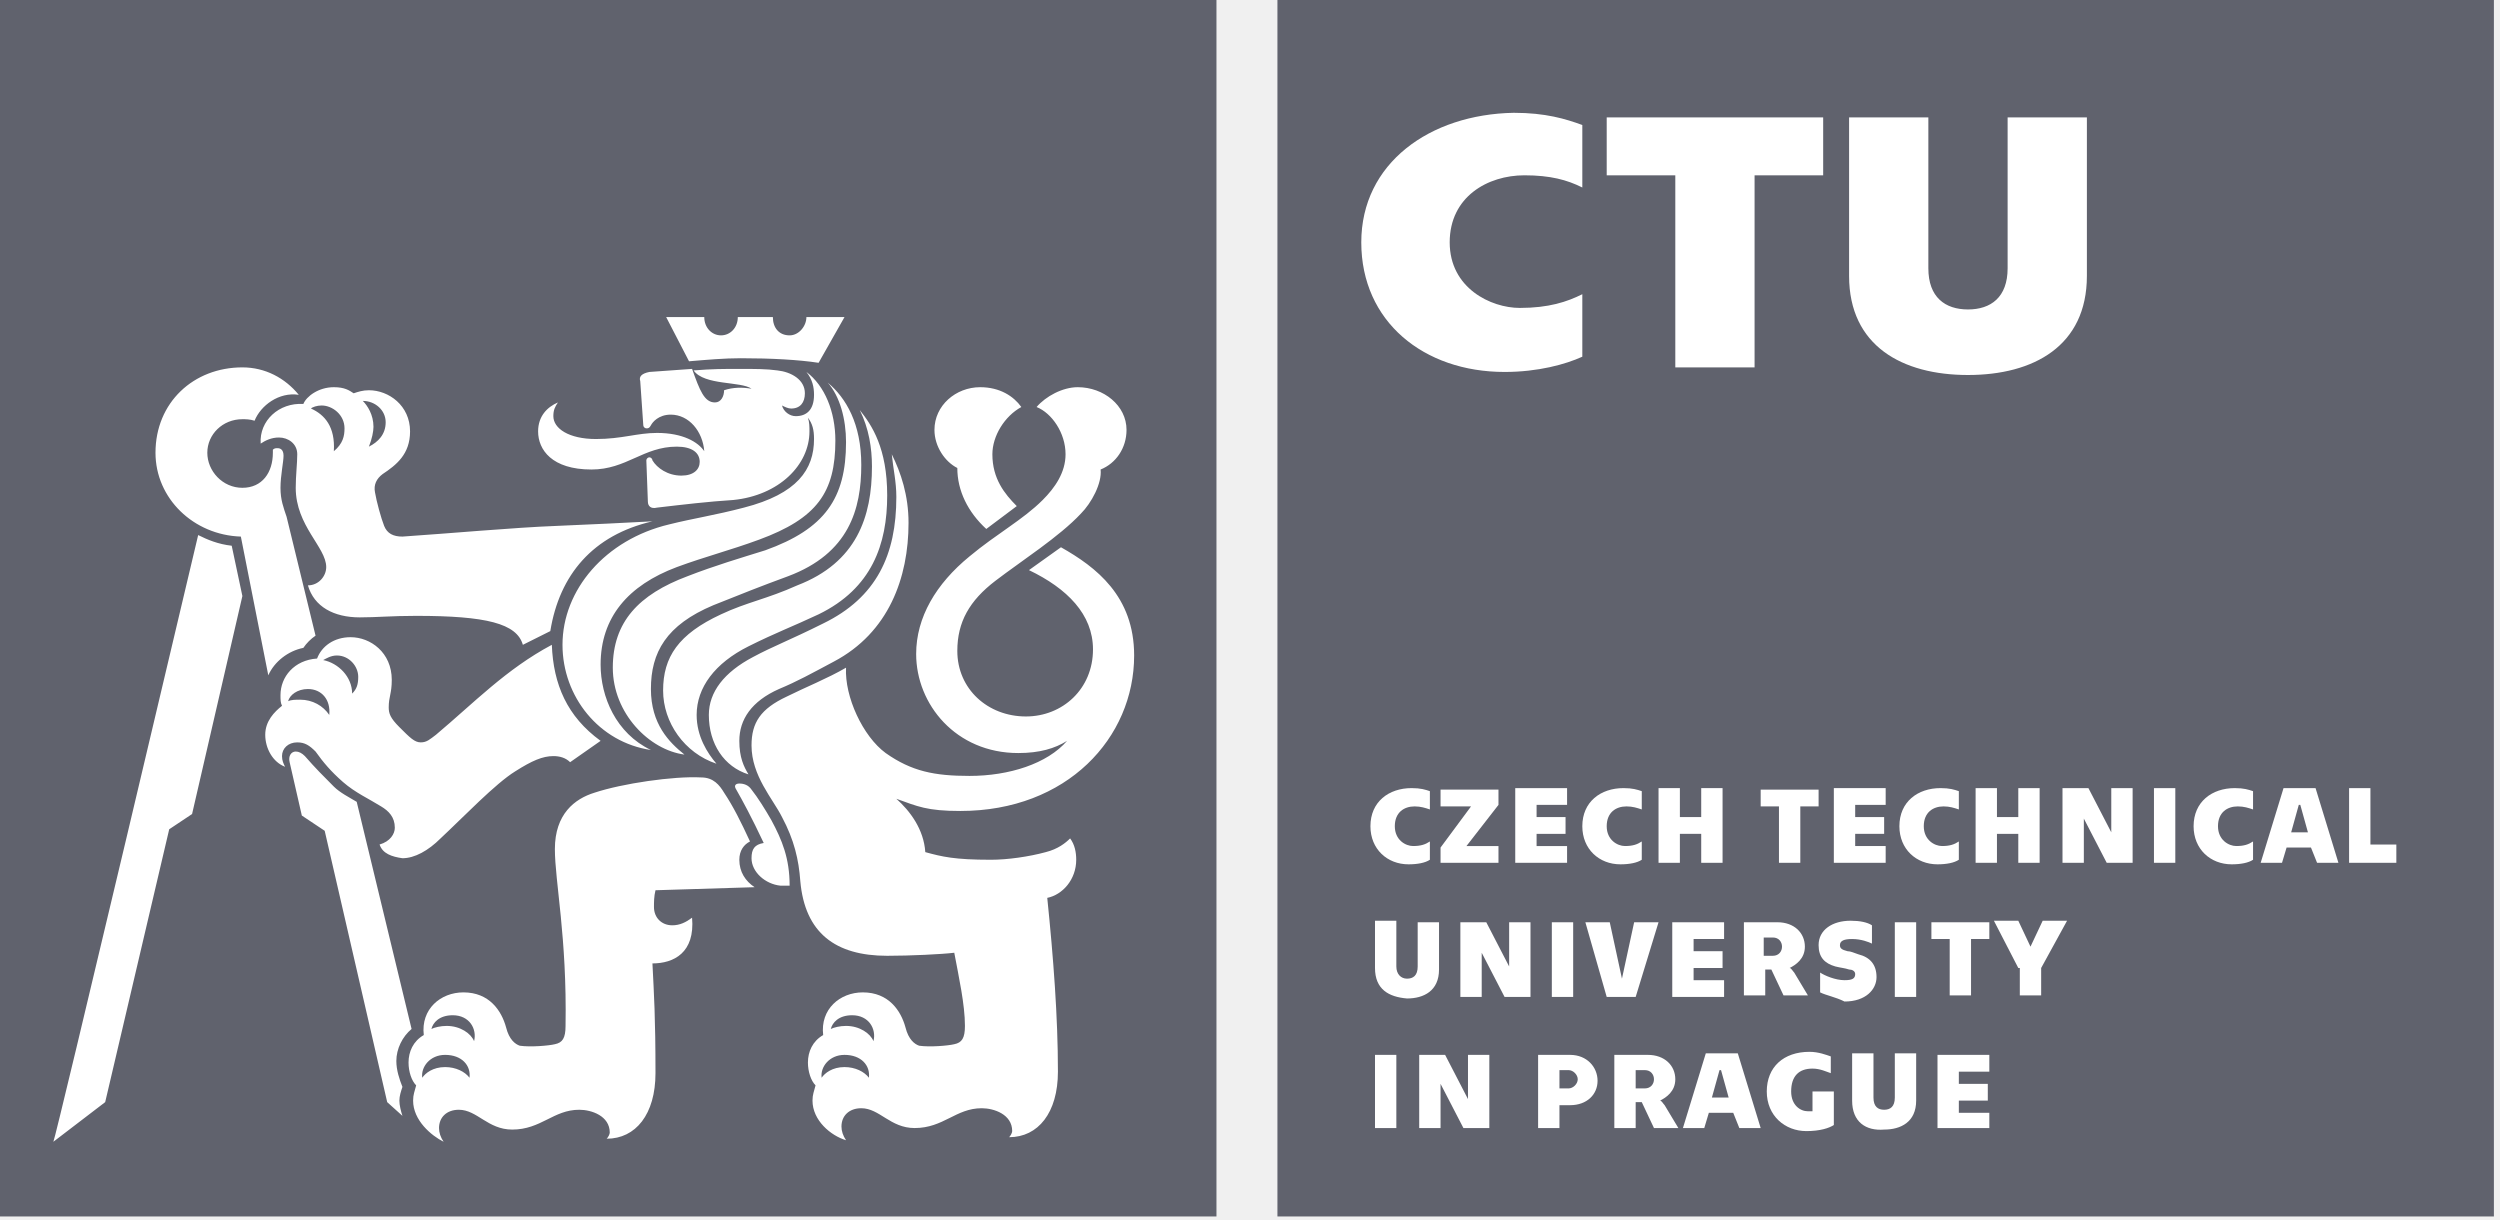
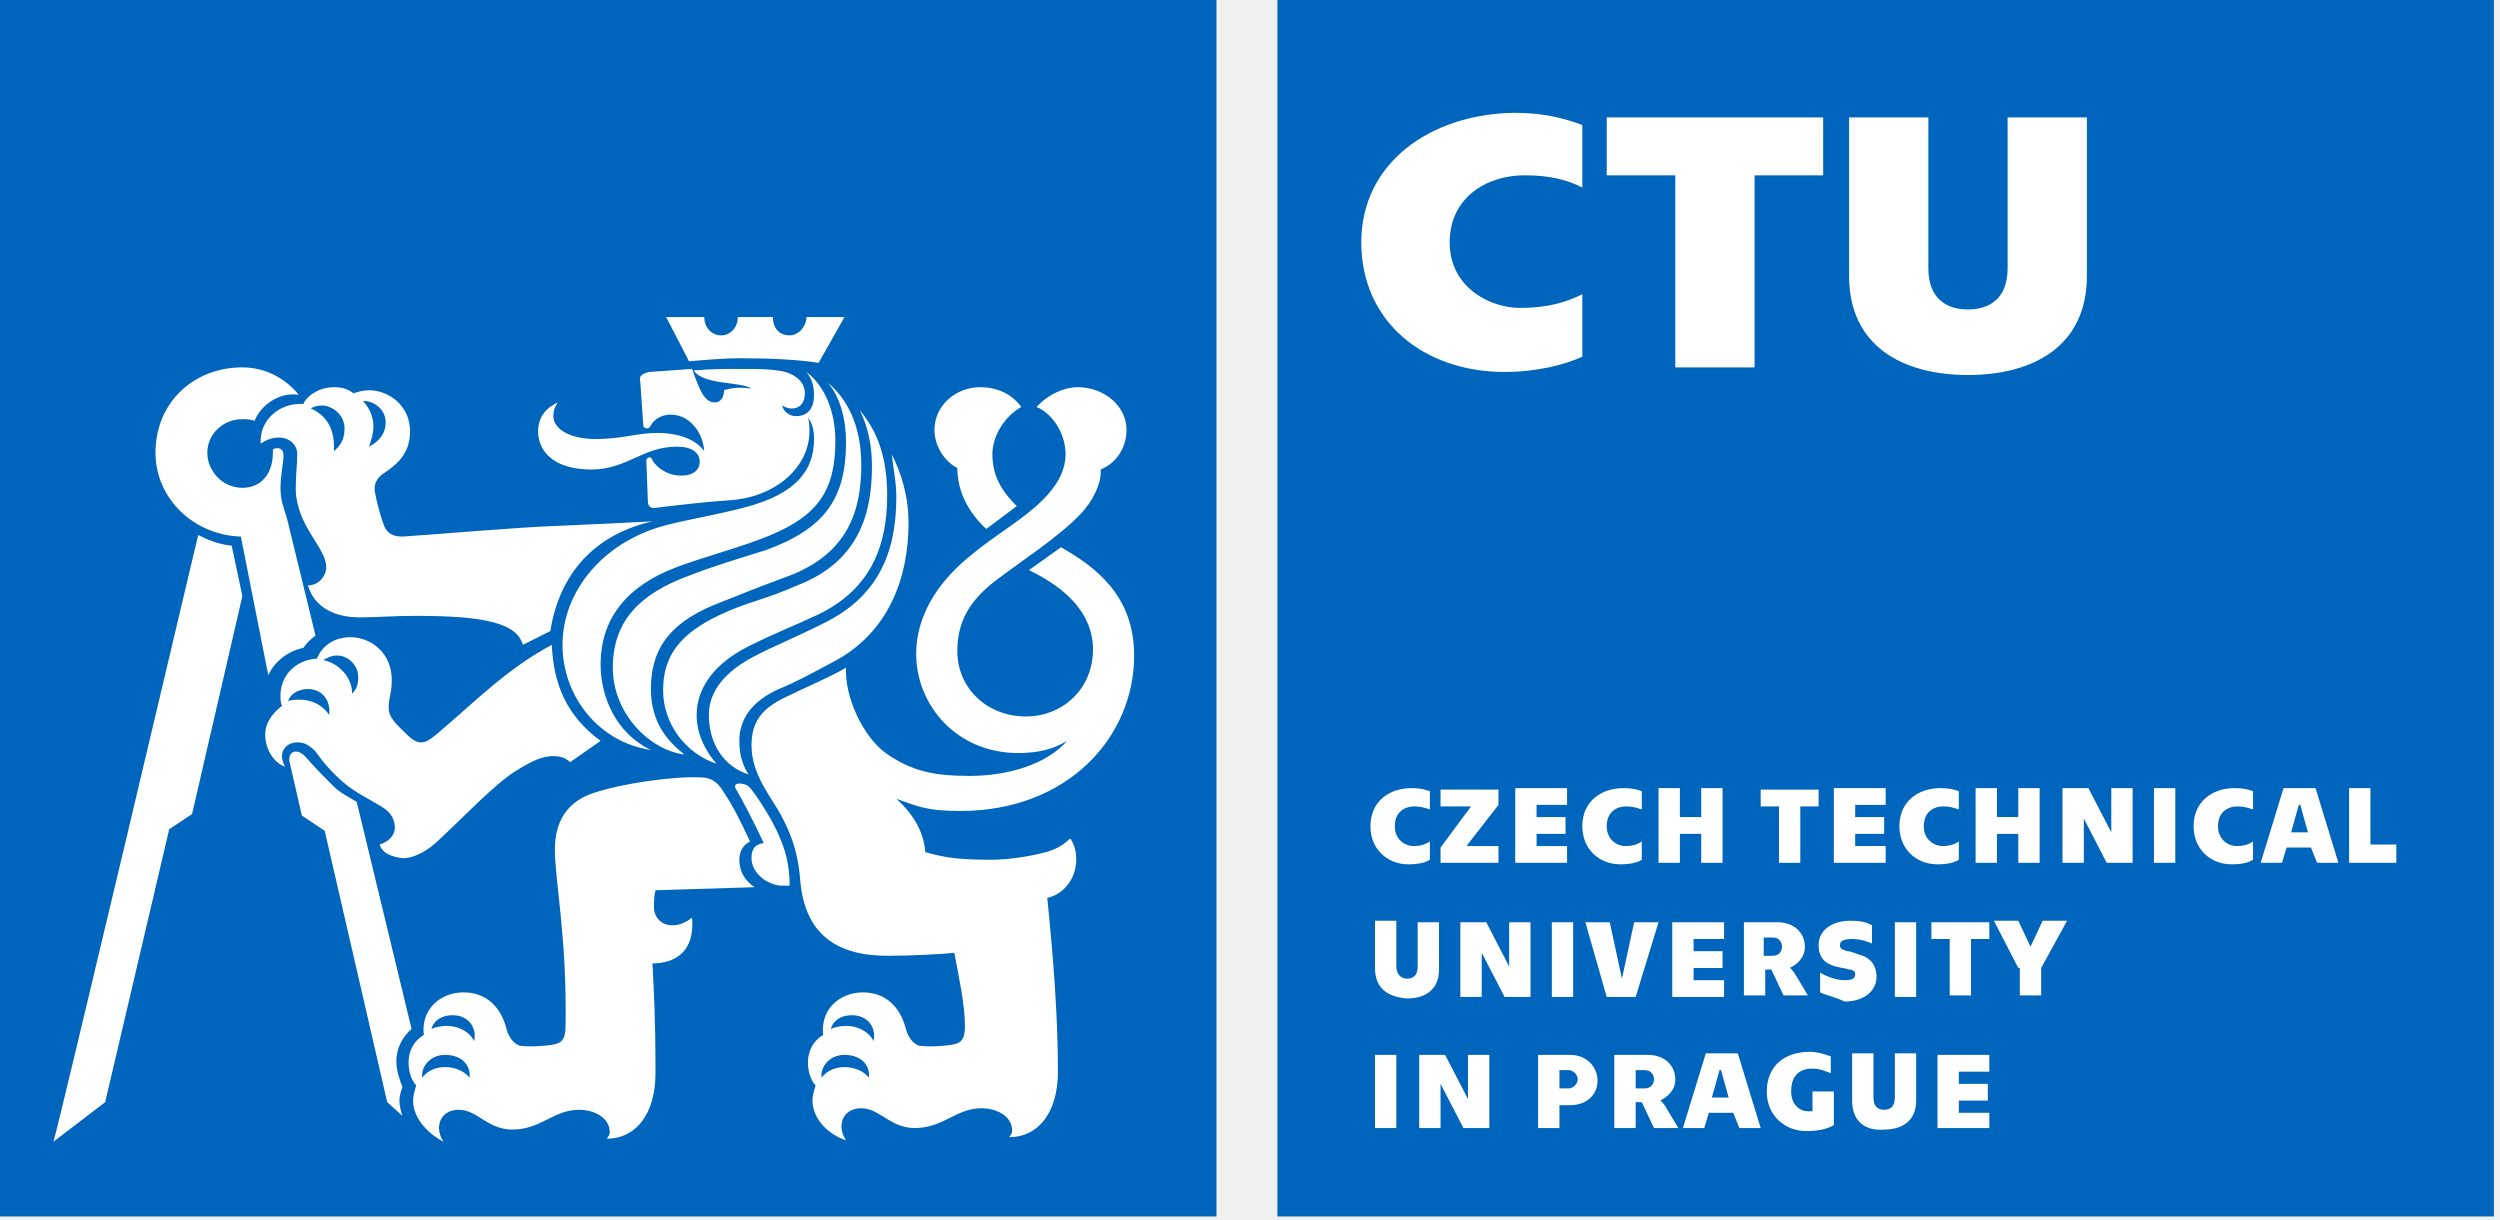
<svg xmlns="http://www.w3.org/2000/svg" version="1.1" id="Vrstva_1" x="0px" y="0px" viewBox="0 0 164 80" enable-background="new 0 0 164 80" xml:space="preserve">
  <g>
    <g>
      <g>
        <g>
          <g>
-             <path fill="#60626D" d="M83.8,0h79.8v79.8H83.8V0z M0,0h79.8v79.8H0V0z" />
+             <path fill="#0065BD" d="M83.8,0h79.8v79.8H83.8V0z M0,0h79.8v79.8H0V0z" />
            <path fill="#FFFFFF" d="M13,35.1c0.6,0.3,1.3,0.6,2.2,0.7l0.7,3.3l-3.3,14.3l-1.5,1L6.9,72.3l-3.4,2.6       C3.6,74.9,13,35.1,13,35.1z M15.8,35.2c-3.1-0.1-5.6-2.5-5.6-5.5c0-3.3,2.5-5.6,5.7-5.6c1.5,0,2.8,0.7,3.7,1.8       c-1.3-0.2-2.5,0.7-2.9,1.7c-0.3-0.1-0.6-0.1-0.8-0.1c-1.3,0-2.3,1-2.3,2.2s1,2.3,2.3,2.3s2-1,2-2.3v-0.2       c0.1-0.1,0.2-0.1,0.3-0.1c0.2,0,0.4,0.1,0.4,0.5c0,0.4-0.2,1.3-0.2,2.1c0,0.8,0.2,1.3,0.4,1.9l1.9,7.8       c-0.3,0.2-0.6,0.5-0.8,0.8c-1,0.2-1.9,0.9-2.3,1.8L15.8,35.2L15.8,35.2z M27.3,40.4c-1.6,0-2.6,0.1-3.7,0.1       c-1.7,0-3-0.7-3.4-2.1c0.7,0,1.2-0.6,1.2-1.2c0-1.3-2-2.7-2-5.2c0-0.8,0.1-1.6,0.1-2.2c0-0.7-0.6-1.1-1.2-1.1       c-0.5,0-0.9,0.2-1.2,0.4c-0.1-1.5,1.2-2.7,2.8-2.6c0.2-0.5,1-1.1,2-1.1c0.7,0,1,0.2,1.3,0.4c0.3-0.1,0.6-0.2,1-0.2       c1.3,0,2.7,1,2.7,2.7c0,1.5-0.9,2.2-1.8,2.8c-0.4,0.3-0.6,0.7-0.5,1.2c0.1,0.6,0.4,1.7,0.6,2.2c0.2,0.5,0.6,0.7,1.2,0.7       c3-0.2,7.4-0.6,10.1-0.7c2.5-0.1,4.3-0.2,6.3-0.3c-3.9,0.9-6.1,3.5-6.7,7.2l-1.8,0.9C33.9,40.9,31.9,40.4,27.3,40.4z        M24.9,55.4c0.7-0.2,1-0.7,1-1.1c0-0.7-0.4-1.1-0.9-1.4c-0.8-0.5-1.7-0.9-2.5-1.6c-0.8-0.7-1.3-1.3-1.8-2       c-0.4-0.4-0.7-0.6-1.2-0.6c-0.6,0-1,0.4-1,0.9c0,0.3,0.1,0.5,0.2,0.7c-0.8-0.3-1.3-1.2-1.3-2.1c0-0.9,0.6-1.5,1.1-1.9       c-0.1-0.2-0.1-0.4-0.1-0.7c0-1.2,0.9-2.3,2.4-2.4c0.3-0.8,1.1-1.4,2.2-1.4c1.3,0,2.7,1,2.7,2.8c0,0.9-0.2,1.1-0.2,1.8       c0,0.4,0.1,0.7,0.7,1.3c0.7,0.7,1,1,1.4,1c0.4,0,0.6-0.2,1-0.5c2.5-2.1,4.6-4.3,7.6-5.9c0.1,2.6,1,4.7,3.2,6.3L37.4,50       c-0.3-0.3-0.7-0.4-1.1-0.4c-0.7,0-1.4,0.3-2.5,1c-1.3,0.8-3.4,3-4.9,4.4c-0.8,0.8-1.7,1.3-2.5,1.3C25.7,56.2,25.1,56,24.9,55.4       z M20.2,45.2c-0.7,0-1.2,0.4-1.3,0.8c0.2-0.1,0.5-0.1,0.8-0.1c0.8,0,1.5,0.4,1.9,1C21.7,45.9,21.1,45.2,20.2,45.2L20.2,45.2z        M25.4,72.3l-4.1-17.8l-1.5-1L19,50c-0.1-0.4,0.1-0.7,0.4-0.7c0.2,0,0.4,0.1,0.6,0.3c0.7,0.8,1.2,1.3,1.9,2       c0.4,0.4,1,0.7,1.5,1L27,67.5C26.4,68,26,68.8,26,69.6c0,0.6,0.2,1.2,0.4,1.7c-0.1,0.3-0.2,0.6-0.2,0.9c0,0.3,0.1,0.7,0.2,1       L25.4,72.3L25.4,72.3z M22.6,28.1c0-0.9-0.8-1.5-1.5-1.5c-0.3,0-0.6,0.1-0.7,0.2c0.9,0.4,1.6,1.2,1.5,2.8       C22.5,29.1,22.6,28.6,22.6,28.1z M23.5,44.4c0-0.7-0.6-1.4-1.4-1.4c-0.4,0-0.7,0.2-0.9,0.3c1,0.2,1.9,1.1,1.9,2.2       C23.4,45.2,23.5,44.9,23.5,44.4z M25.3,27.7c0-0.8-0.7-1.4-1.5-1.4c0.3,0.3,0.7,0.9,0.7,1.7c0,0.3-0.1,0.8-0.3,1.3       C24.8,29,25.3,28.5,25.3,27.7L25.3,27.7z M27.1,72.2c0-0.4,0.1-0.6,0.2-1c-0.3-0.3-0.5-0.9-0.5-1.5c0-0.7,0.3-1.4,1-1.8       c-0.2-1.7,1.1-2.8,2.6-2.8c1.7,0,2.5,1.2,2.8,2.3c0.2,0.8,0.6,1.1,0.9,1.2c0.7,0.1,1.9,0,2.3-0.1c0.5-0.1,0.7-0.4,0.7-1.2       c0.1-5.8-0.7-9.5-0.7-11.6c0-2.3,1.3-3.3,2.6-3.7c1.8-0.6,5.2-1.1,7-1c0.8,0,1.2,0.5,1.5,1c0.6,0.9,1.1,1.9,1.7,3.2       c-0.4,0.2-0.7,0.6-0.7,1.2c0,0.8,0.4,1.4,1,1.8l-6.5,0.2c-0.1,0.4-0.1,0.8-0.1,1.1c0,0.7,0.5,1.2,1.2,1.2       c0.5,0,0.9-0.2,1.3-0.5c0.2,2.3-1.2,3-2.6,3c0.1,2,0.2,3.5,0.2,7.2c0,2.7-1.3,4.3-3.2,4.3c0.1-0.1,0.2-0.3,0.2-0.4       c0-1.1-1.2-1.5-2-1.5c-1.7,0-2.5,1.3-4.4,1.3c-1.6,0-2.3-1.3-3.5-1.3c-0.8,0-1.3,0.5-1.3,1.2c0,0.3,0.1,0.6,0.3,0.9       C28.3,74.5,27.1,73.5,27.1,72.2z M29.2,69.2c-1,0-1.6,0.8-1.5,1.5c0.2-0.3,0.7-0.7,1.5-0.7c0.7,0,1.3,0.3,1.6,0.7       C30.9,69.9,30.3,69.2,29.2,69.2z M29.7,66.6c-0.9,0-1.3,0.5-1.4,0.9c0.2-0.1,0.6-0.2,1-0.2c0.9,0,1.6,0.5,1.8,1       C31.3,67.5,30.8,66.6,29.7,66.6z M36.9,42.3c0-3.6,2.8-6.9,7-7.9c1.6-0.4,3-0.6,4.9-1.1c3.5-0.9,4.6-2.5,4.6-4.5       c0-0.6-0.1-1-0.4-1.4c0.1,0.3,0.1,0.6,0.1,0.9c0,2.2-2,4.2-5,4.5c-1.6,0.1-3.3,0.3-5,0.5c-0.4,0.1-0.6-0.1-0.6-0.4l-0.1-2.7       c0-0.1,0.1-0.2,0.2-0.2c0.1,0,0.2,0.1,0.2,0.2c0.3,0.5,1,1,1.9,1c0.8,0,1.2-0.4,1.2-0.9c0-0.6-0.5-1-1.5-1       c-2.2,0-3.3,1.5-5.6,1.5c-2.6,0-3.5-1.3-3.5-2.5c0-1,0.6-1.6,1.3-1.9c-0.2,0.3-0.3,0.5-0.3,0.9c0,0.8,1,1.5,2.8,1.5       c1.7,0,2.7-0.4,4-0.4c1.7,0,2.7,0.6,3.1,1.2c-0.1-1.3-1-2.4-2.2-2.4c-0.8,0-1.2,0.5-1.3,0.7c-0.1,0.2-0.2,0.2-0.3,0.2       c-0.1,0-0.2-0.1-0.2-0.2L42,25c-0.1-0.3,0.1-0.5,0.6-0.6l2.8-0.2c0.5,1.4,0.8,2.2,1.5,2.2c0.4,0,0.6-0.4,0.6-0.8       c0.6-0.2,1.2-0.2,1.8-0.1c-0.7-0.5-3.1-0.2-3.8-1.2c1.2-0.1,2-0.1,3-0.1s1.8,0,2.5,0.1c0.9,0.1,1.8,0.6,1.8,1.5       c0,0.6-0.3,1-0.9,1c-0.2,0-0.4-0.1-0.6-0.2c0.1,0.4,0.5,0.7,0.9,0.7c0.7,0,1.2-0.4,1.2-1.4c0-0.5-0.1-1-0.5-1.5       c1.2,0.9,1.9,2.6,1.9,4.5c0,3.4-1.2,5.1-5,6.5c-1.9,0.7-3.5,1.1-5.4,1.8c-3.2,1.2-5,3.3-5,6.4c0,2.1,1,4.5,3.3,5.6       C39.3,48.7,36.9,45.7,36.9,42.3z M40.2,43.8c0-3,1.7-4.8,4.9-6c1.8-0.7,3.5-1.2,5.1-1.7c3.9-1.4,5.3-3.4,5.3-7.1       c0-1.5-0.4-3-1.2-3.9c1.2,1,2.2,2.7,2.2,5.4c0,2.9-0.8,5.8-4.8,7.3c-1.9,0.7-2.9,1.1-4.9,1.9c-3.1,1.3-4.1,3.1-4.1,5.5       c0,2.3,1.2,3.5,2.2,4.3C42.6,49.2,40.2,46.8,40.2,43.8z M43.5,45.3c0-2.2,1-3.7,3.8-5c1.7-0.8,3-1,5-1.9       c3.9-1.5,4.9-4.5,4.9-7.8c0-1.2-0.2-2.5-0.8-3.7c0.8,1,1.8,2.5,1.8,5.6c0,3.2-1,6.1-4.5,7.8c-1.7,0.8-2.8,1.2-4.6,2.1       c-2.2,1.1-3.4,2.7-3.4,4.5c0,1.4,0.7,2.5,1.3,3.2C44.9,49.4,43.5,47.4,43.5,45.3z M48.6,23.5c-1.1,0-2.2,0.1-3.4,0.2l-1.5-2.9       h2.5c0,0.7,0.5,1.2,1.1,1.2c0.6,0,1.1-0.5,1.1-1.2h2.3c0,0.7,0.4,1.2,1.1,1.2c0.6,0,1.1-0.6,1.1-1.2h2.5l-1.7,3       C52.4,23.6,50.6,23.5,48.6,23.5z M46.5,46.9c0-1.5,1-2.8,2.9-3.8c1.3-0.7,2.4-1.1,4.6-2.2c3.5-1.7,4.8-4.5,4.8-8.3       c0-1-0.2-1.8-0.3-2.8c0.6,1.2,1.1,2.7,1.1,4.5c0,3.6-1.3,7.2-4.9,9.1c-1.5,0.8-2.4,1.3-3.6,1.8c-1.8,0.8-2.6,2-2.6,3.4       c0,1.1,0.3,1.7,0.6,2.2C47.5,50.3,46.5,48.8,46.5,46.9z M49.3,56.3c0-0.6,0.2-0.9,0.8-1c-0.8-1.7-1.4-2.8-1.8-3.5       c-0.2-0.3,0-0.4,0.2-0.4c0.3,0,0.6,0.1,0.8,0.4c0.4,0.5,0.9,1.3,1.3,2c0.7,1.3,1.2,2.5,1.2,4.3h-0.6       C50.2,58,49.3,57.2,49.3,56.3z M53.3,72.2c0-0.4,0.1-0.6,0.2-1c-0.3-0.3-0.5-0.9-0.5-1.5c0-0.7,0.3-1.4,1-1.8       c-0.2-1.7,1.1-2.8,2.6-2.8c1.7,0,2.5,1.2,2.8,2.3c0.2,0.8,0.6,1.1,0.9,1.2c0.7,0.1,1.9,0,2.3-0.1c0.5-0.1,0.7-0.4,0.7-1.2       c0-1.4-0.4-3.2-0.7-4.8c-0.8,0.1-2.9,0.2-4.4,0.2c-3.4,0-5.4-1.5-5.7-4.9c-0.1-1.4-0.4-2.7-1.2-4.2c-0.6-1.2-2-2.7-2-4.7       c0-1.5,0.6-2.4,2.3-3.2c1.2-0.6,2.7-1.2,3.9-1.9c-0.1,1.9,1.1,4.5,2.6,5.6c1.7,1.2,3.2,1.5,5.5,1.5c2.6,0,5.1-0.8,6.4-2.3       c-0.8,0.5-1.8,0.8-3.2,0.8c-4.1,0-6.7-3.2-6.7-6.5c0-2.4,1.3-4.6,3.5-6.4c1.8-1.5,3.5-2.4,4.8-3.7c0.8-0.8,1.5-1.8,1.5-3       c0-1.4-0.9-2.7-1.9-3.1c0.6-0.7,1.7-1.3,2.7-1.3c1.7,0,3.2,1.2,3.2,2.8c0,1.2-0.7,2.2-1.7,2.6c0.1,0.9-0.6,2.2-1.3,2.9       c-1.4,1.5-3.9,3.1-5.6,4.4c-1.7,1.3-2.5,2.7-2.5,4.6c0,2.5,2,4.3,4.5,4.3c2.4,0,4.4-1.8,4.4-4.4c0-2.3-1.7-4-4.2-5.2l2.1-1.5       c2.3,1.3,4.8,3.2,4.8,7.1c0,5.4-4.4,10.2-11.4,10.2c-2.2,0-2.8-0.3-4.2-0.8c0.9,0.8,1.8,2,1.9,3.5c1.1,0.3,1.9,0.5,4.3,0.5       c1.1,0,2.5-0.2,3.6-0.5c0.8-0.2,1.3-0.6,1.6-0.9c0.3,0.4,0.4,0.9,0.4,1.4c0,1.3-0.9,2.3-1.9,2.5c0.4,3.9,0.7,7.8,0.7,11.4       c0,2.7-1.3,4.3-3.2,4.3c0.1-0.1,0.2-0.3,0.2-0.4c0-1.1-1.2-1.5-2-1.5c-1.7,0-2.5,1.3-4.4,1.3c-1.6,0-2.3-1.3-3.5-1.3       c-0.8,0-1.3,0.5-1.3,1.2c0,0.3,0.1,0.6,0.3,0.9C54.5,74.5,53.3,73.5,53.3,72.2L53.3,72.2z M55.4,69.2c-1,0-1.6,0.8-1.5,1.5       c0.2-0.3,0.7-0.7,1.5-0.7c0.7,0,1.3,0.3,1.6,0.7C57.1,69.9,56.5,69.2,55.4,69.2L55.4,69.2z M55.9,66.6c-0.9,0-1.3,0.5-1.4,0.9       c0.2-0.1,0.6-0.2,1-0.2c0.9,0,1.6,0.5,1.8,1C57.5,67.5,57,66.6,55.9,66.6z M62.8,30.7c-0.8-0.4-1.5-1.4-1.5-2.5       c0-1.6,1.4-2.8,3-2.8c1.3,0,2.2,0.6,2.7,1.3c-1.1,0.6-1.9,1.9-1.9,3.1c0,1.6,0.8,2.6,1.6,3.4l-2,1.5       C63.5,33.6,62.8,32.2,62.8,30.7L62.8,30.7z" />
            <g>
              <path fill="#FFFFFF" d="M89.9,54.2c0-1.6,1.2-2.5,2.7-2.5c0.6,0,0.9,0.1,1.2,0.2v1.2c-0.3-0.1-0.6-0.2-1-0.2        c-0.7,0-1.3,0.4-1.3,1.3c0,0.9,0.7,1.3,1.2,1.3c0.5,0,0.8-0.1,1.1-0.3v1.2c-0.3,0.2-0.8,0.3-1.4,0.3        C91,56.7,89.9,55.7,89.9,54.2z M94.5,55.6l2-2.7h-2v-1.1h3.8v1l-2.1,2.7h2.1v1.1h-3.8L94.5,55.6L94.5,55.6z M99.4,51.7h3.4        v1.1h-2v0.8h1.9v1.1h-1.9v0.8h2v1.1h-3.4V51.7z" />
            </g>
            <path fill="#FFFFFF" d="M103.8,54.2c0-1.6,1.2-2.5,2.7-2.5c0.6,0,0.9,0.1,1.2,0.2v1.2c-0.3-0.1-0.6-0.2-1-0.2       c-0.7,0-1.3,0.4-1.3,1.3c0,0.9,0.7,1.3,1.2,1.3s0.8-0.1,1.1-0.3v1.2c-0.3,0.2-0.8,0.3-1.4,0.3       C104.9,56.7,103.8,55.7,103.8,54.2z" />
            <g>
              <path fill="#FFFFFF" d="M110.2,51.7v1.9h1.4v-1.9h1.4v4.9h-1.4v-1.9h-1.4v1.9h-1.4v-4.9H110.2z M116.7,52.9h-1.2v-1.1h3.8v1.1        h-1.2v3.7h-1.4V52.9z M120.3,51.7h3.4v1.1h-2v0.8h1.9v1.1h-1.9v0.8h2v1.1h-3.4V51.7z" />
            </g>
            <path fill="#FFFFFF" d="M124.6,54.2c0-1.6,1.2-2.5,2.7-2.5c0.6,0,0.9,0.1,1.2,0.2v1.2c-0.3-0.1-0.6-0.2-1-0.2       c-0.7,0-1.3,0.4-1.3,1.3c0,0.9,0.7,1.3,1.2,1.3s0.8-0.1,1.1-0.3v1.2c-0.3,0.2-0.8,0.3-1.4,0.3       C125.7,56.7,124.6,55.7,124.6,54.2z" />
            <g>
              <path fill="#FFFFFF" d="M131,51.7v1.9h1.4v-1.9h1.4v4.9h-1.4v-1.9H131v1.9h-1.4v-4.9H131z M135.3,51.7h1.7l1.5,2.9h0v-2.9h1.4        v4.9h-1.7l-1.5-2.9h0v2.9h-1.4V51.7z M141.3,51.7h1.4v4.9h-1.4V51.7z" />
            </g>
            <path fill="#FFFFFF" d="M143.9,54.2c0-1.6,1.2-2.5,2.7-2.5c0.6,0,0.9,0.1,1.2,0.2v1.2c-0.3-0.1-0.6-0.2-1-0.2       c-0.7,0-1.3,0.4-1.3,1.3c0,0.9,0.7,1.3,1.2,1.3c0.5,0,0.8-0.1,1.1-0.3v1.2c-0.3,0.2-0.8,0.3-1.4,0.3       C145,56.7,143.9,55.7,143.9,54.2z" />
            <g>
              <path fill="#FFFFFF" d="M151.6,55.6h-1.6l-0.3,1h-1.4l1.5-4.9h2.1l1.5,4.9h-1.4L151.6,55.6z M151.4,54.6l-0.5-1.8h-0.1        l-0.5,1.8C150.4,54.6,151.4,54.6,151.4,54.6z M154.1,51.7h1.4v3.7h1.7v1.2h-3.1V51.7z" />
            </g>
            <g>
              <path fill="#FFFFFF" d="M90.2,63.5v-3.1h1.4v3c0,0.5,0.3,0.8,0.7,0.8c0.4,0,0.7-0.2,0.7-0.8v-2.9h1.4v3.1c0,1.4-1,1.9-2.1,1.9        C91.1,65.4,90.2,64.9,90.2,63.5L90.2,63.5z M95.8,60.5h1.7l1.5,2.9h0v-2.9h1.4v4.9h-1.7l-1.5-2.9h0v2.9h-1.4V60.5z         M101.8,60.5h1.4v4.9h-1.4V60.5z M104,60.5h1.6l0.8,3.7h0l0.8-3.7h1.6l-1.5,4.9h-1.9L104,60.5z M109.7,60.5h3.4v1.1h-2v0.8        h1.9v1.1h-1.9v0.8h2v1.1h-3.4V60.5z M114.4,60.5h2.2c1.1,0,1.8,0.7,1.8,1.6c0,0.8-0.6,1.2-1,1.4l0,0c0.1,0,0.2,0.2,0.3,0.3        l0.9,1.5H117l-0.8-1.7h-0.4v1.7h-1.4V60.5z M116.3,62.7c0.4,0,0.6-0.3,0.6-0.6c0-0.3-0.2-0.6-0.6-0.6h-0.6v1.2H116.3z         M119.4,65.1v-1.3c0.3,0.2,1,0.5,1.6,0.5c0.5,0,0.7-0.1,0.7-0.4c0-0.2-0.2-0.3-0.4-0.3c-0.3-0.1-0.5-0.1-0.9-0.2        c-0.7-0.2-1.1-0.6-1.1-1.4c0-1,0.9-1.6,2.1-1.6c0.6,0,1.1,0.1,1.4,0.3v1.2c-0.2-0.1-0.7-0.3-1.3-0.3c-0.5,0-0.8,0.1-0.8,0.4        c0,0.2,0.1,0.3,0.5,0.4c0.2,0,0.4,0.1,0.7,0.2c0.8,0.2,1.2,0.7,1.2,1.5c0,0.8-0.7,1.6-2.1,1.6        C120.4,65.4,119.8,65.3,119.4,65.1z M124.3,60.5h1.4v4.9h-1.4V60.5z" />
            </g>
            <path fill="#FFFFFF" d="M127.9,61.6h-1.2v-1.1h3.8v1.1h-1.2v3.7h-1.4V61.6z M132.4,63.5l-1.6-3.1h1.6l0.8,1.7h0l0.8-1.7h1.6       l-1.7,3.1v1.8h-1.4V63.5z" />
            <g>
              <path fill="#FFFFFF" d="M90.2,69.2h1.4V74h-1.4V69.2z M93.1,69.2h1.7l1.5,2.9h0v-2.9h1.4V74H96l-1.5-2.9h0V74h-1.4V69.2z" />
            </g>
            <g>
              <path fill="#FFFFFF" d="M100.9,69.2h2.1c1.1,0,1.8,0.8,1.8,1.7c0,0.9-0.7,1.6-1.8,1.6h-0.7V74h-1.4L100.9,69.2L100.9,69.2        L100.9,69.2z M102.9,71.4c0.3,0,0.6-0.3,0.6-0.6c0-0.3-0.3-0.6-0.6-0.6h-0.6v1.2H102.9z M105.9,69.2h2.2        c1.1,0,1.8,0.7,1.8,1.6c0,0.8-0.6,1.2-1,1.4l0,0c0.1,0,0.2,0.2,0.3,0.3l0.9,1.5h-1.6l-0.8-1.7h-0.4V74h-1.4V69.2L105.9,69.2z         M107.9,71.4c0.4,0,0.6-0.3,0.6-0.6s-0.2-0.6-0.6-0.6h-0.6v1.2L107.9,71.4L107.9,71.4z M113.7,73h-1.6l-0.3,1h-1.4l1.5-4.9        h2.1l1.5,4.9h-1.4L113.7,73L113.7,73z M113.4,72l-0.5-1.8h-0.1l-0.5,1.8H113.4z M115.9,71.6c0-1.6,1.1-2.6,2.8-2.6        c0.6,0,1.1,0.2,1.4,0.3v1.1c-0.3-0.1-0.7-0.3-1.2-0.3c-0.9,0-1.4,0.5-1.4,1.5c0,0.9,0.6,1.3,1.1,1.3c0.1,0,0.2,0,0.3,0v-1.3        h1.4v2.2c-0.3,0.2-0.9,0.4-1.8,0.4C117.1,74.2,115.9,73.2,115.9,71.6z" />
            </g>
            <path fill="#FFFFFF" d="M121.5,72.2v-3.1h1.4v2.9c0,0.6,0.3,0.8,0.7,0.8c0.4,0,0.7-0.2,0.7-0.8v-2.9h1.4v3.1       c0,1.4-1,1.9-2.1,1.9C122.4,74.2,121.5,73.6,121.5,72.2z M127.1,69.2h3.4v1.1h-2v0.8h1.9v1.1h-1.9v0.8h2V74h-3.4V69.2z        M109.9,11.5v12.6h5.2V11.5h4.5V7.7h-14.2v3.8H109.9L109.9,11.5z M126.5,7.7h-5.2v10.4c0,4.6,3.5,6.5,7.8,6.5       c4.3,0,7.8-1.9,7.8-6.5V7.7h-5.2v9.9c0,1.9-1.1,2.7-2.6,2.7c-1.5,0-2.6-0.8-2.6-2.7L126.5,7.7L126.5,7.7z M89.3,15.9       c0,5.2,4.1,8.5,9.4,8.5c2.2,0,4-0.5,5.1-1v-4.1c-1,0.5-2.2,0.9-4.1,0.9c-1.9,0-4.6-1.3-4.6-4.3c0-3,2.5-4.4,4.9-4.4       c1.7,0,2.8,0.3,3.8,0.8V8.2c-1.1-0.4-2.4-0.8-4.5-0.8C93.8,7.5,89.3,10.7,89.3,15.9z" />
          </g>
        </g>
      </g>
    </g>
  </g>
</svg>
